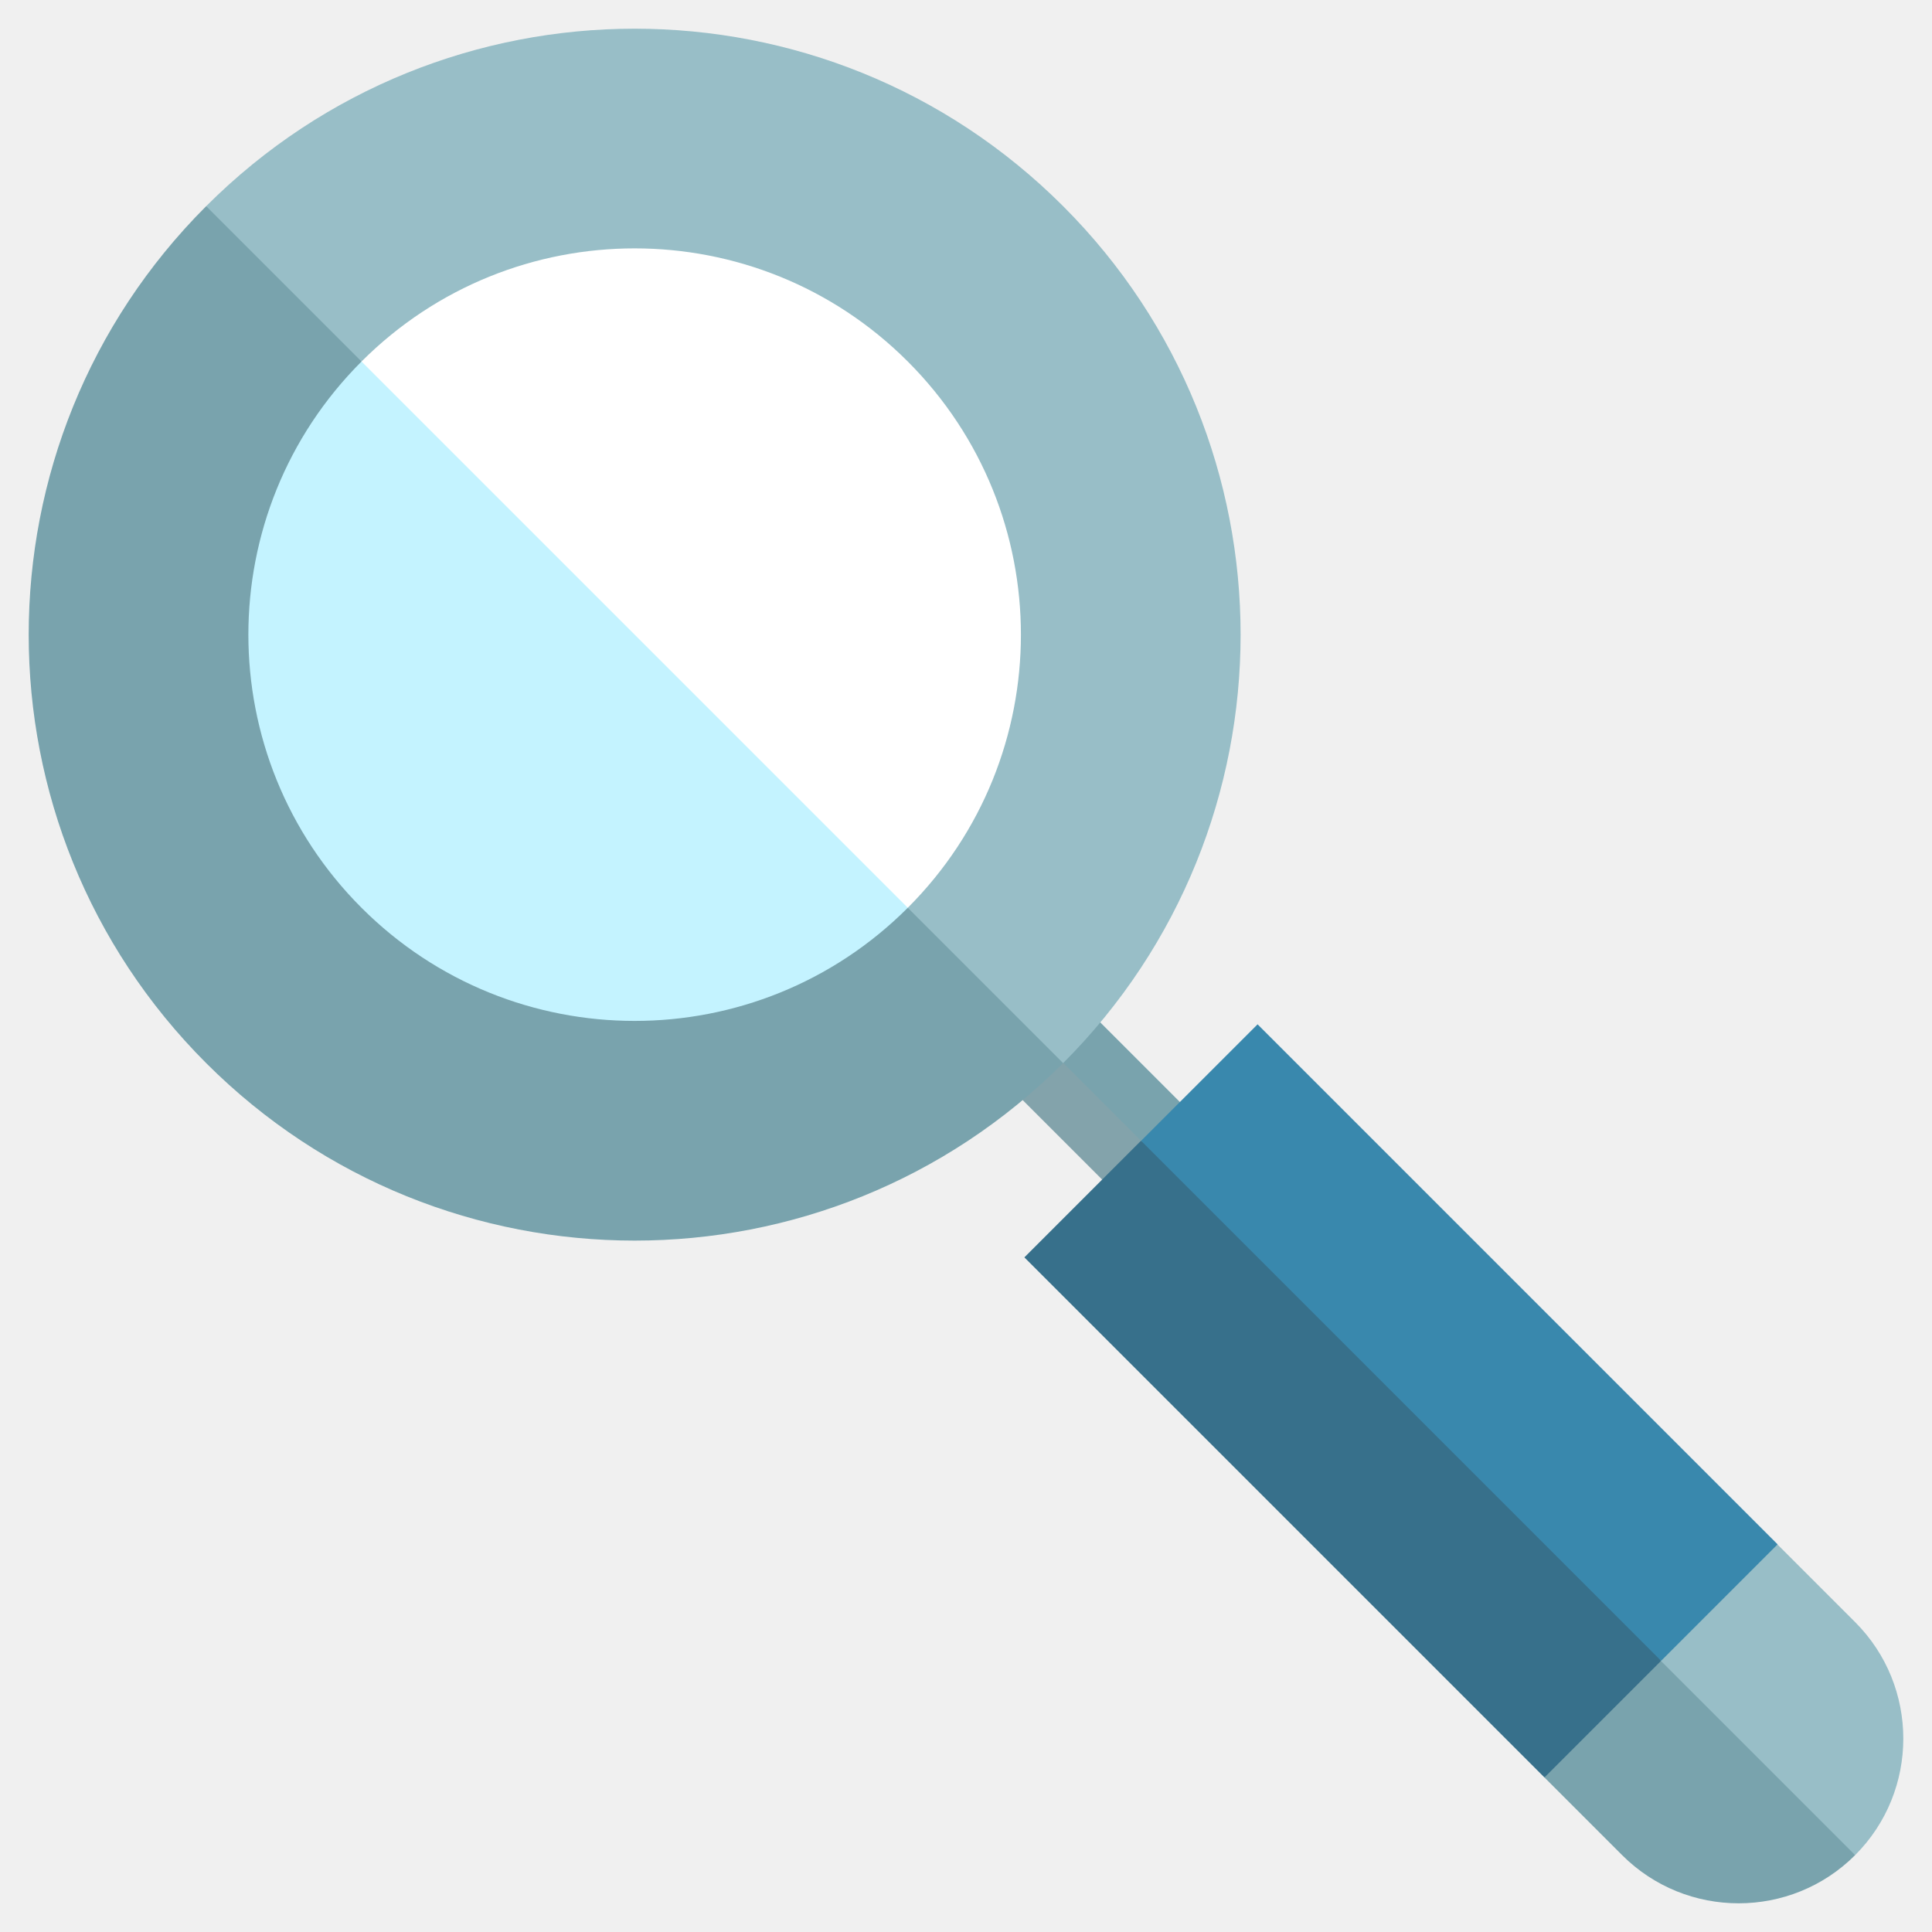
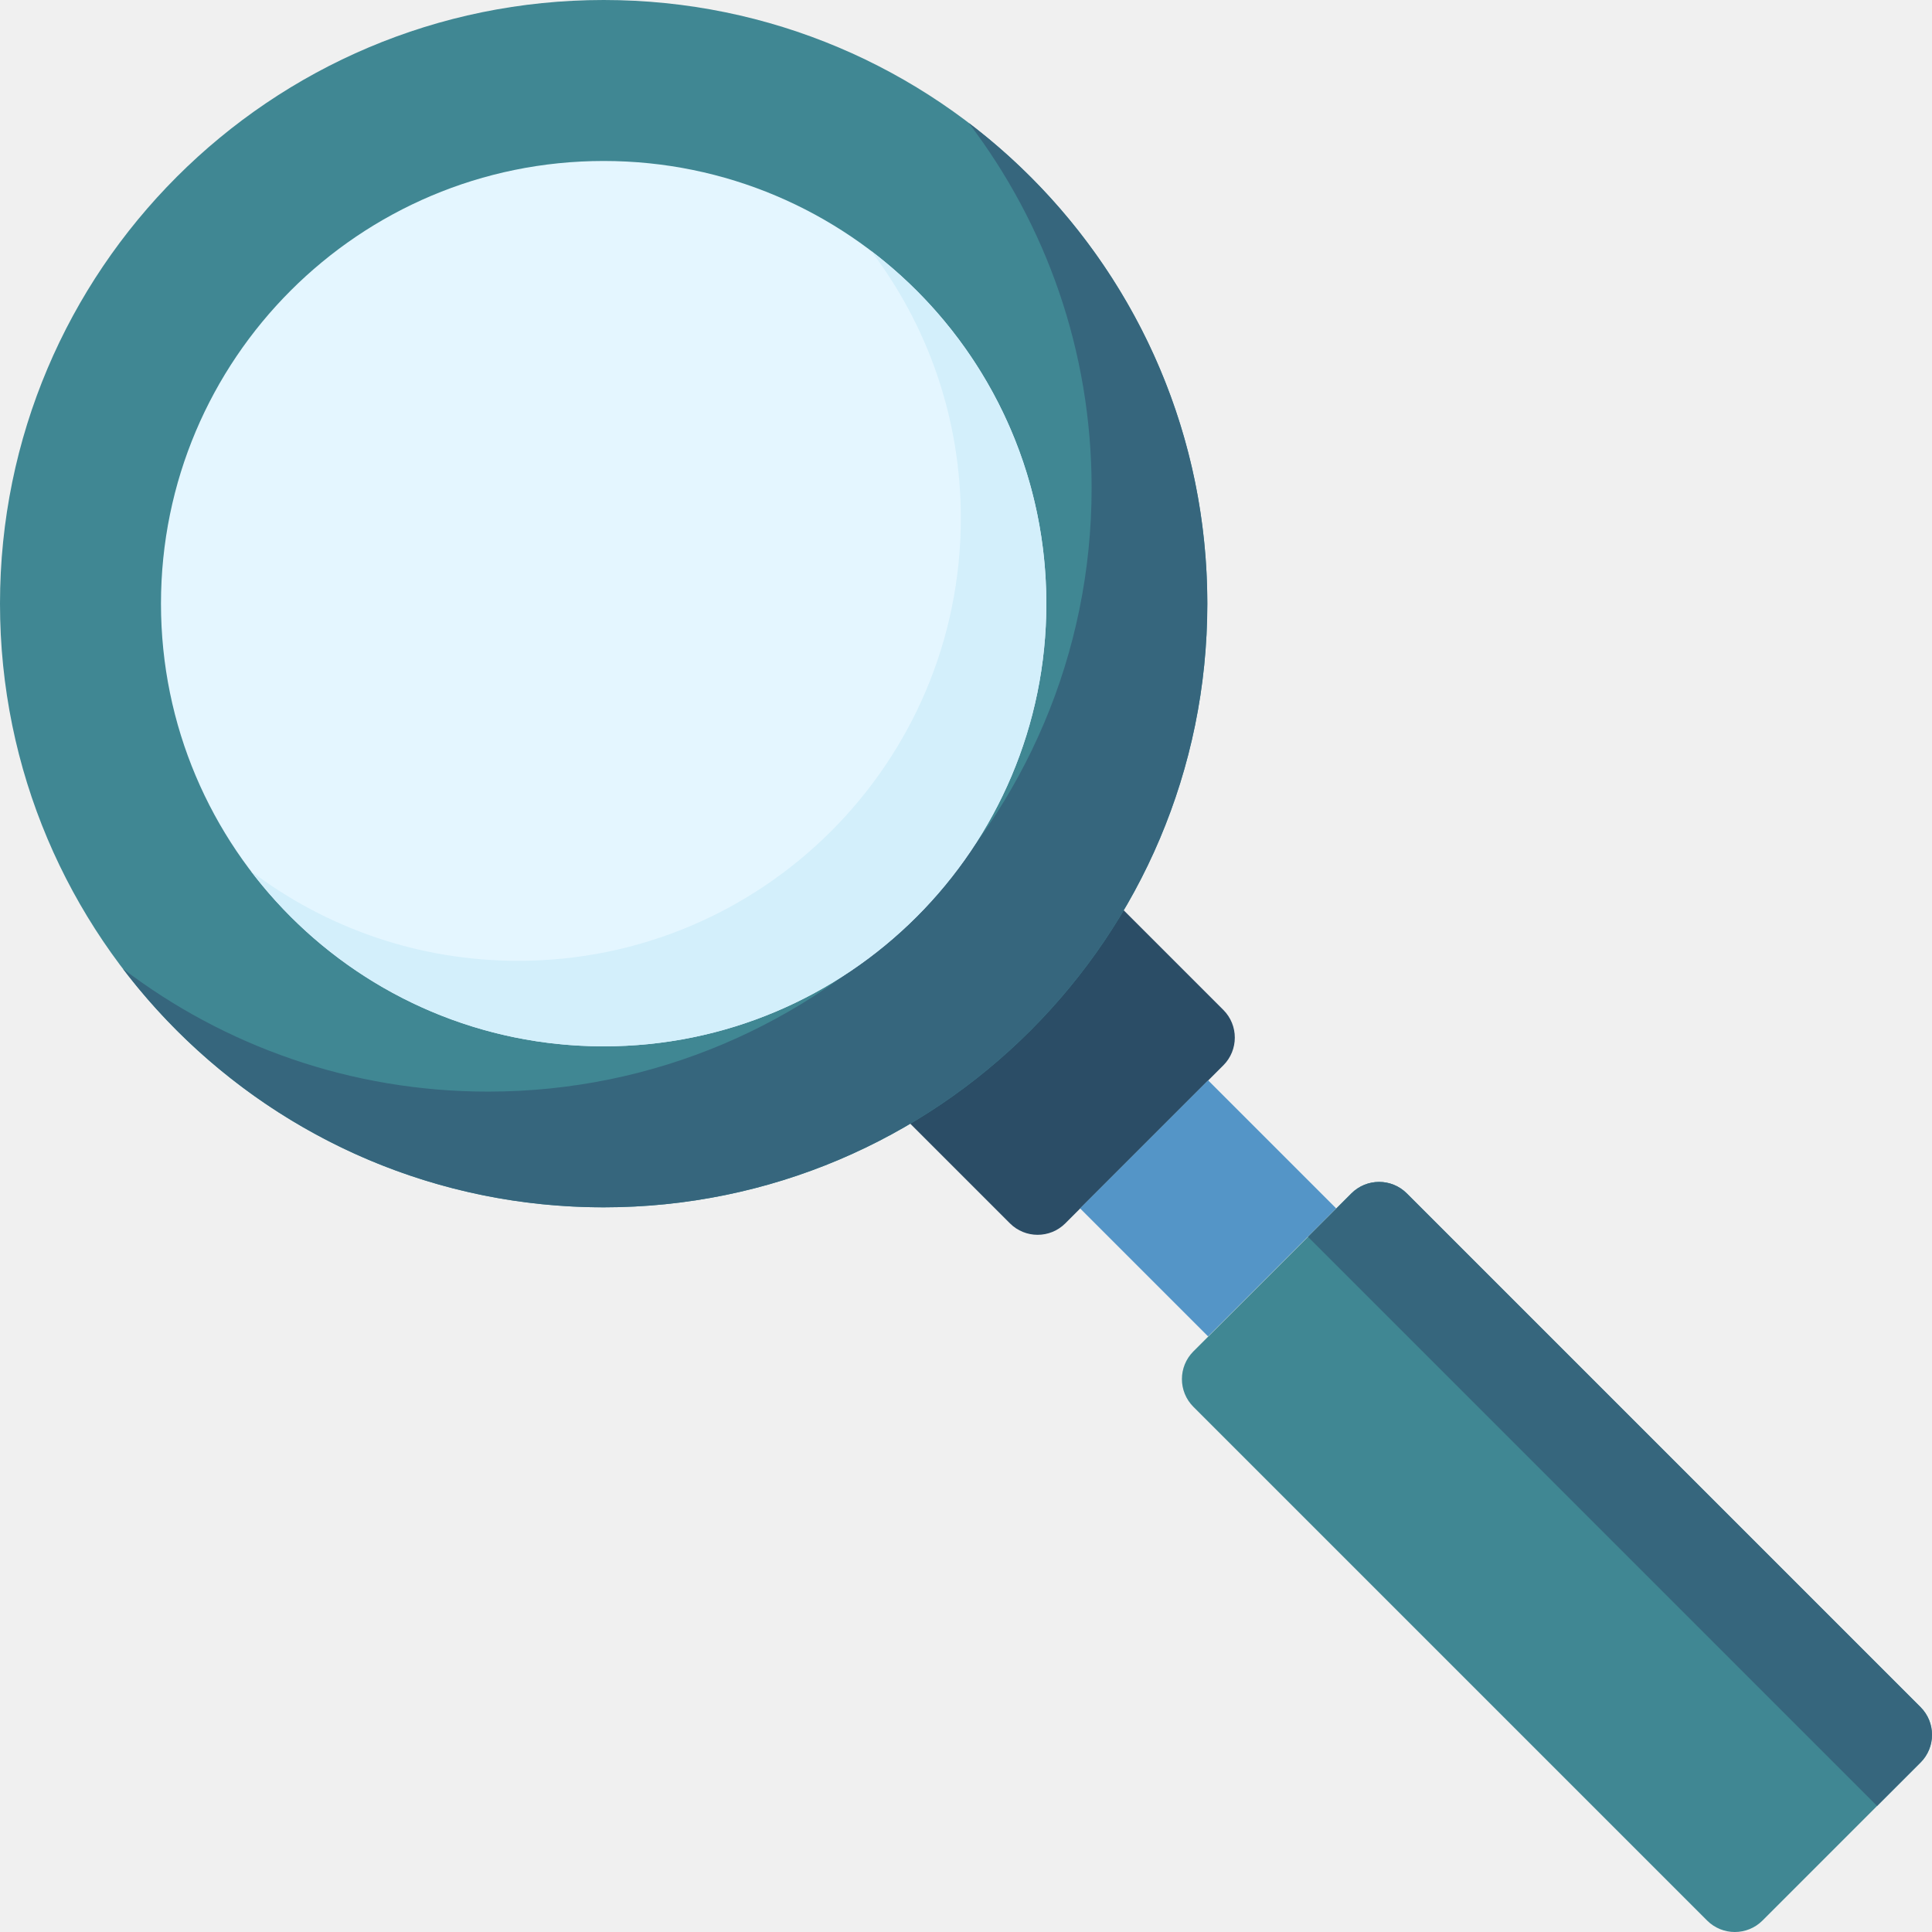
<svg xmlns="http://www.w3.org/2000/svg" version="1.1" width="512" height="512" x="0" y="0" viewBox="0 0 512 512" style="enable-background:new 0 0 512 512" xml:space="preserve" class="">
-   <g transform="matrix(-0.970299,0,0,0.970299,504.397,7.603456)">
+   <g>
    <g>
-       <path d="m175.614 282.421h90v25h-90z" fill="#83a3ab" transform="matrix(.707 -.707 .707 .707 -143.924 242.378)" data-original="#83a3ab" style="" class="" />
-       <path d="m168.543 280.35h90v15h-90z" fill="#79a3ad" transform="matrix(.707 -.707 .707 .707 -140.996 235.307)" data-original="#93b7c0" style="" class="" />
-       <path d="m66.192 403.381-53.033 95.46c17.545 17.545 46.094 17.546 63.64 0l21.213-21.213z" fill="#79a3ad" data-original="#93b7c0" style="" class="" />
-       <path d="m34.373 413.988-21.213 21.213c-17.546 17.546-17.545 46.094 0 63.64l74.246-74.246z" fill="#98bec7" data-original="#acd5df" style="" class="" />
-       <path d="m98.012 477.627 142.048-142.047-31.82-31.82-92.237 49.811-49.811 92.237z" fill="#37708b" data-original="#3a6fd8" style="" class="" />
-       <path d="m20.863 336.374h200.885v45h-200.885z" fill="#3988ad" transform="matrix(.707 -.707 .707 .707 -218.232 190.888)" data-original="#3b88f5" style="" class="" />
-       <path d="m463.526 48.474-175.539 58.513-58.513 175.539c64.632 64.632 169.421 64.632 234.052 0s64.632-169.42 0-234.052z" fill="#79a3ad" data-original="#93b7c0" style="" class="" />
-       <path d="m229.474 48.474c-64.632 64.632-64.632 169.421 0 234.052l234.052-234.052c-64.632-64.632-169.42-64.632-234.052 0z" fill="#98bec7" data-original="#acd5df" style="" class="" />
-       <path d="m421.1 90.9-111.9 37.3-37.3 111.9c41.2 41.2 107.999 41.2 149.2 0s41.2-107.999 0-149.2z" fill="#c4f3ff" data-original="#c4f3ff" style="" class="" />
-       <path d="m271.9 90.9c-41.2 41.2-41.2 107.999 0 149.2l149.2-149.2c-41.201-41.2-107.999-41.2-149.2 0z" fill="#ffffff" data-original="#ffffff" style="" />
+       <path d="m324.195 282.327-41.868 41.868c-4.057 4.057-10.634 4.057-14.691 0l-26.59-26.59 56.56-56.56 26.59 26.59c4.056 4.057 4.056 10.635-.001 14.692z" fill="#2b4d66" data-original="#2b4d66" style="" class="" />
+       <path d="m296.232 296.232h47.993v47.993h-47.993z" fill="#5495c7" transform="matrix(.707 -.707 .707 .707 -132.643 320.229)" data-original="#4a80aa" style="" class="" />
+       <path d="m508.957 467.089-41.868 41.868c-4.057 4.057-10.634 4.057-14.691 0l-136.136-136.135c-4.057-4.057-4.057-10.634 0-14.691l41.868-41.868c4.057-4.057 10.634-4.057 14.691 0l136.135 136.135c4.058 4.056 4.058 10.634.001 14.691z" fill="#408793" data-original="#407093" style="" class="" />
+       <path d="m508.957 467.089-11.508 11.508-150.826-150.827 11.508-11.508c4.057-4.057 10.634-4.057 14.691 0l136.135 136.135c4.057 4.057 4.057 10.635 0 14.692z" fill="#36667d" data-original="#365e7d" style="" class="" />
+       <circle cx="159.976" cy="159.976" fill="#408793" r="159.976" data-original="#407093" style="" class="" />
+       <path d="m256.72 32.57c20.433 26.867 32.57 60.386 32.57 96.744 0 88.352-71.624 159.976-159.976 159.976-36.358 0-69.877-12.137-96.744-32.57 29.22 38.421 75.412 63.232 127.406 63.232 88.352 0 159.976-71.624 159.976-159.976-.001-51.994-24.812-98.187-63.232-127.406z" fill="#36667d" data-original="#365e7d" style="" class="" />
+       <circle cx="159.976" cy="159.976" fill="#e4f6ff" r="117.315" data-original="#e4f6ff" style="" class="" />
+       <path d="m230.821 66.467c14.938 19.685 23.807 44.228 23.807 70.845 0 64.792-52.524 117.315-117.315 117.315-26.617 0-51.16-8.87-70.845-23.807 21.423 28.233 55.334 46.47 93.508 46.47 64.792 0 117.315-52.524 117.315-117.315 0-38.174-18.238-72.084-46.47-93.508z" fill="#d3effb" data-original="#d3effb" style="" class="" />
    </g>
  </g>
</svg>
